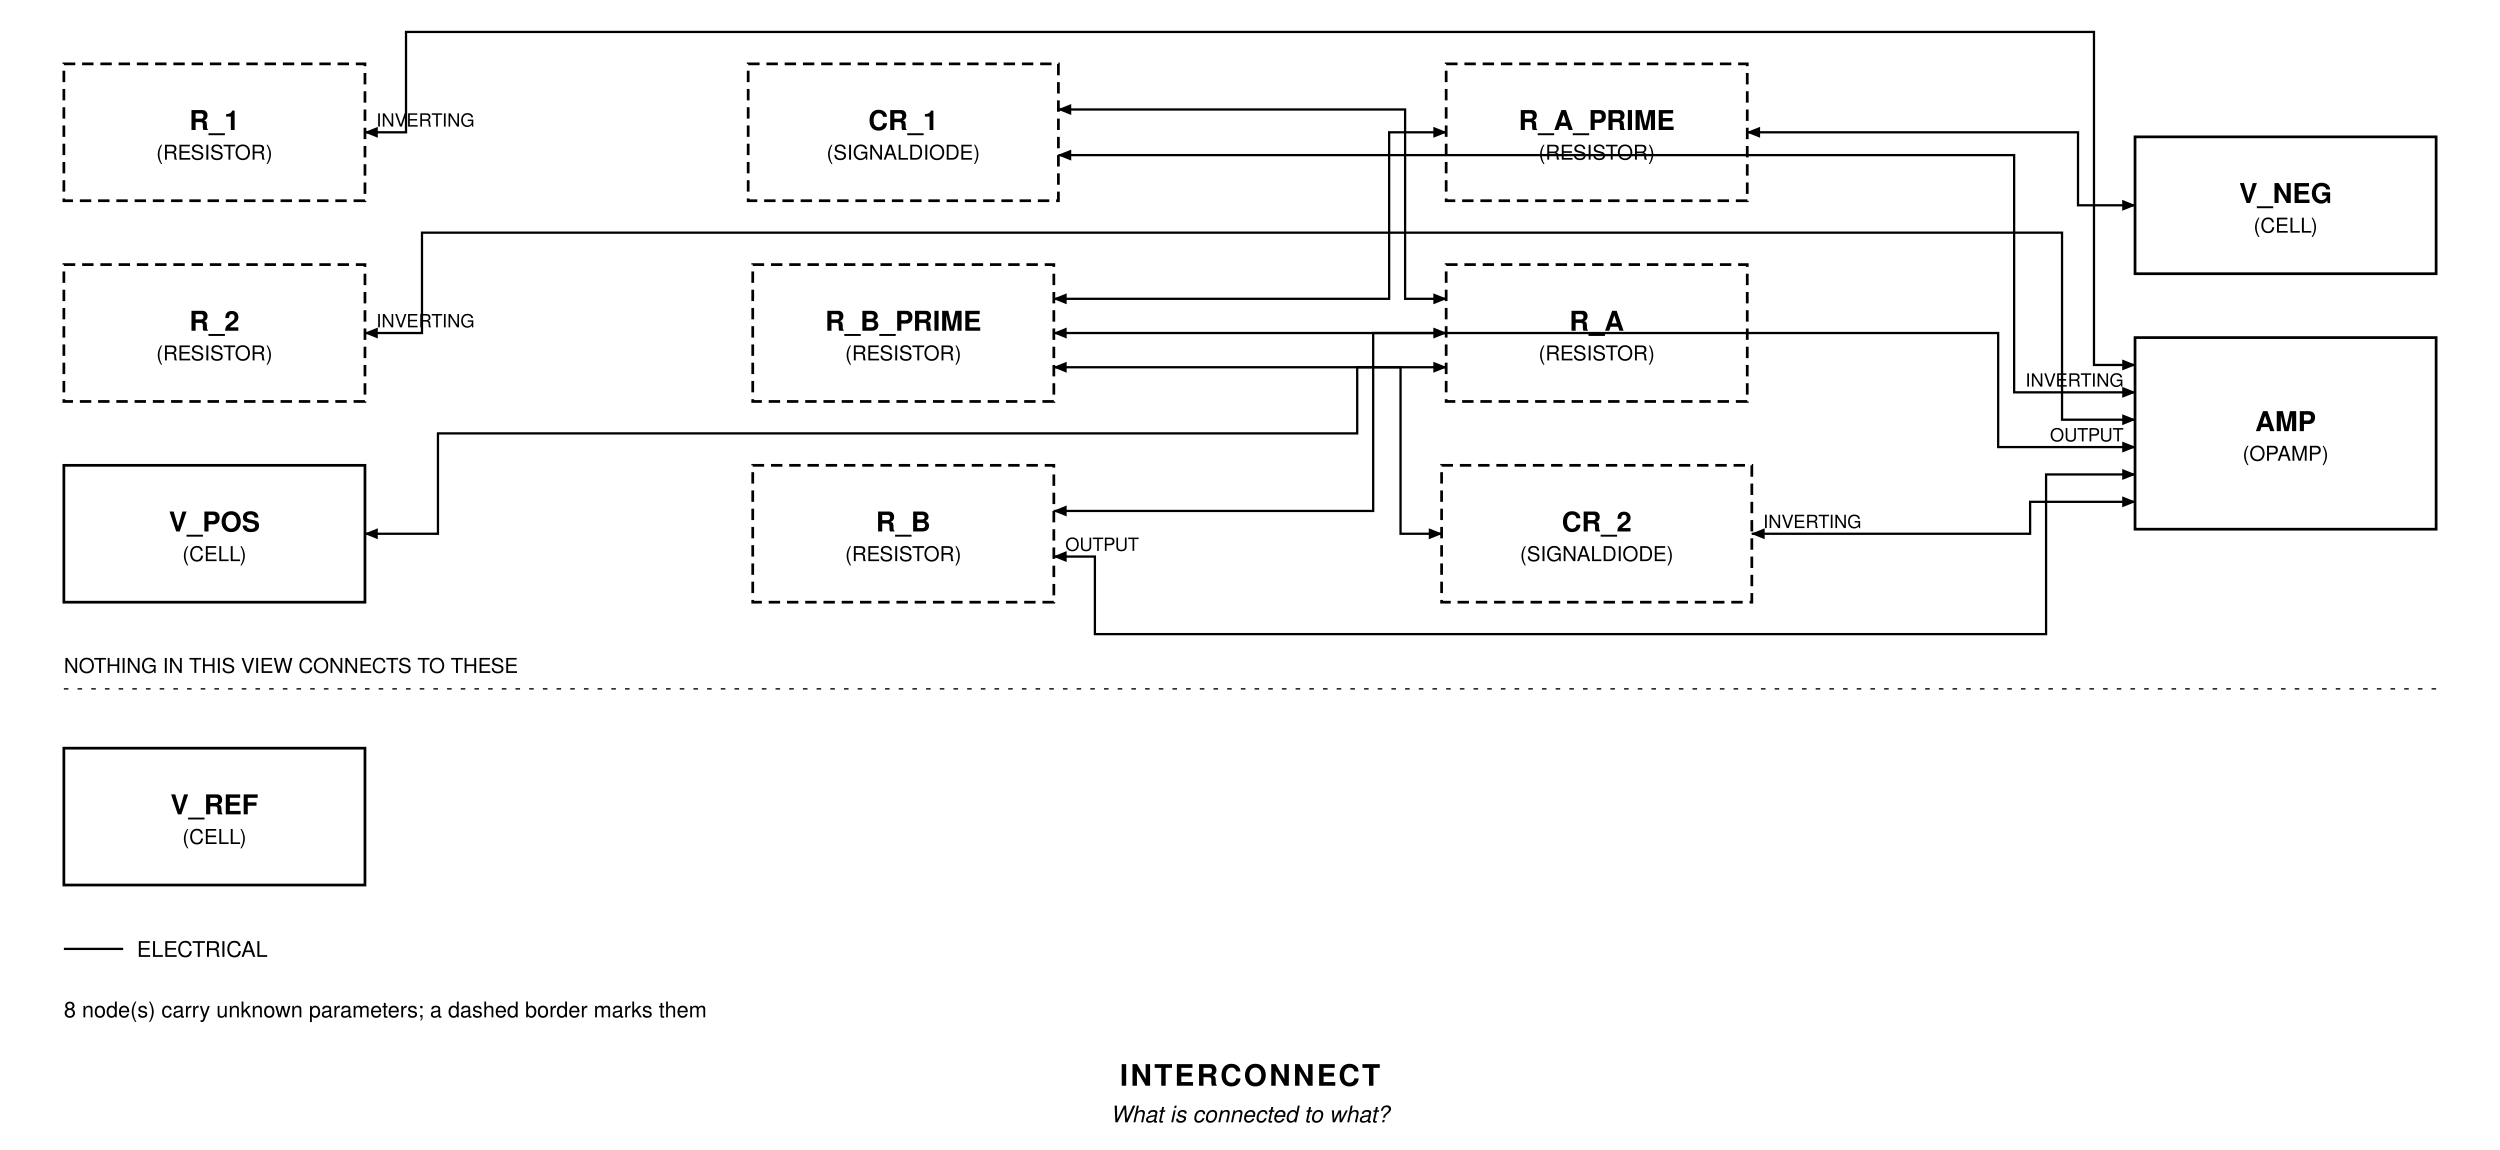
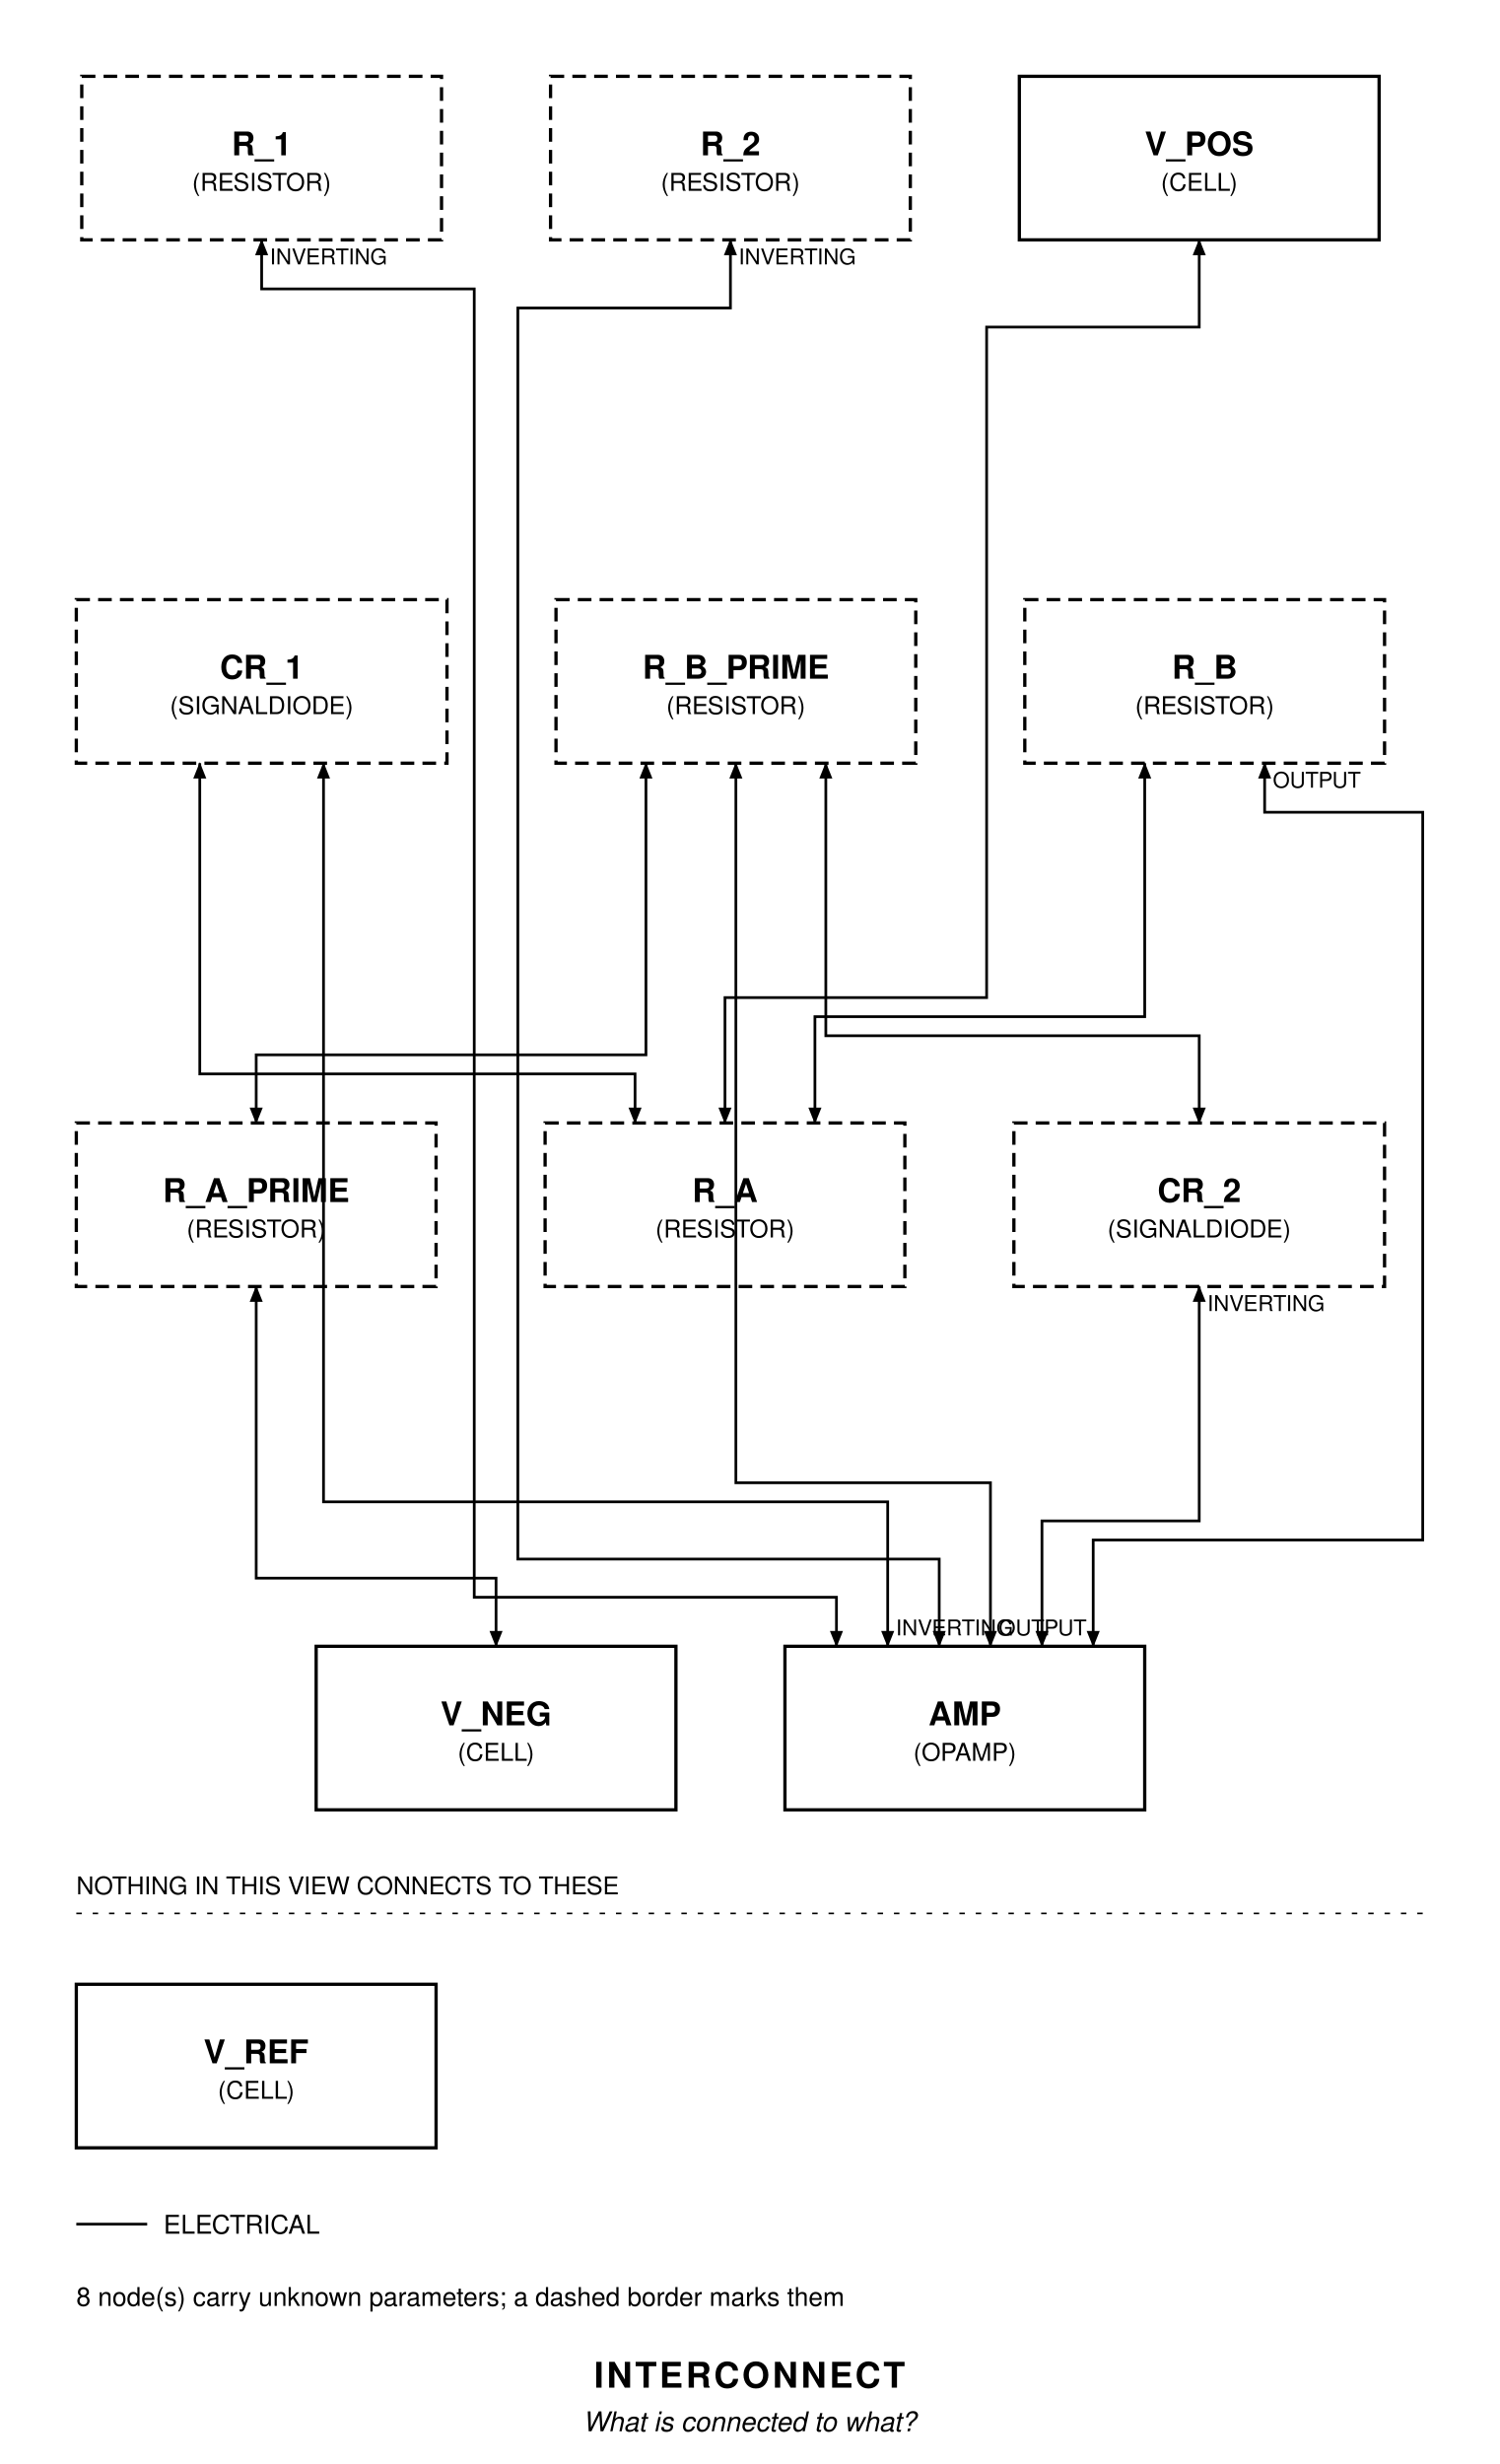
- <svg xmlns="http://www.w3.org/2000/svg" width="1096" height="504" viewBox="0 0 1096 504" font-family="Helvetica, Arial, sans-serif">
+ <svg xmlns="http://www.w3.org/2000/svg" width="550" height="904" viewBox="0 0 550 904" font-family="Helvetica, Arial, sans-serif">
  <defs>
    <marker id="arrow" viewBox="0 0 8 8" refX="7.5" refY="4" markerWidth="6" markerHeight="6" orient="auto-start-reverse">
      <path d="M0,0.8 L8,4 L0,7.2 Z" fill="#000000" />
    </marker>
  </defs>
-   <line x1="28" y1="302" x2="1068" y2="302" stroke="#000000" stroke-width="0.6" stroke-dasharray="2 4" />
-   <text x="28" y="295" font-size="9" fill="#000000">NOTHING IN THIS VIEW CONNECTS TO THESE</text>
-   <polyline points="160.0,58.0 178.0,58.0 178.0,14.0 918.0,14.0 918.0,160.0 936.0,160.0" fill="none" stroke="#000000" stroke-width="1" marker-start="url(#arrow)" marker-end="url(#arrow)" />
-   <polyline points="766.0,58.0 911.0,58.0 911.0,90.0 936.0,90.0" fill="none" stroke="#000000" stroke-width="1" marker-start="url(#arrow)" marker-end="url(#arrow)" />
-   <polyline points="160.0,146.0 185.0,146.0 185.0,102.0 904.0,102.0 904.0,184.0 936.0,184.0" fill="none" stroke="#000000" stroke-width="1" marker-start="url(#arrow)" marker-end="url(#arrow)" />
-   <polyline points="464.0,48.0 616.0,48.0 616.0,131.0 634.0,131.0" fill="none" stroke="#000000" stroke-width="1" marker-start="url(#arrow)" marker-end="url(#arrow)" />
-   <polyline points="462.0,131.0 609.0,131.0 609.0,58.0 634.0,58.0" fill="none" stroke="#000000" stroke-width="1" marker-start="url(#arrow)" marker-end="url(#arrow)" />
-   <polyline points="462.0,161.0 614.0,161.0 614.0,234.0 632.0,234.0" fill="none" stroke="#000000" stroke-width="1" marker-start="url(#arrow)" marker-end="url(#arrow)" />
-   <polyline points="462.0,244.0 480.0,244.0 480.0,278.0 897.0,278.0 897.0,208.0 936.0,208.0" fill="none" stroke="#000000" stroke-width="1" marker-start="url(#arrow)" marker-end="url(#arrow)" />
-   <polyline points="768.0,234.0 890.0,234.0 890.0,220.0 936.0,220.0" fill="none" stroke="#000000" stroke-width="1" marker-start="url(#arrow)" marker-end="url(#arrow)" />
-   <polyline points="634.0,146.0 602.0,146.0 602.0,224.0 462.0,224.0" fill="none" stroke="#000000" stroke-width="1" marker-start="url(#arrow)" marker-end="url(#arrow)" />
-   <polyline points="936.0,172.0 883.0,172.0 883.0,68.0 464.0,68.0" fill="none" stroke="#000000" stroke-width="1" marker-start="url(#arrow)" marker-end="url(#arrow)" />
-   <polyline points="936.0,196.0 876.0,196.0 876.0,146.0 462.0,146.0" fill="none" stroke="#000000" stroke-width="1" marker-start="url(#arrow)" marker-end="url(#arrow)" />
-   <polyline points="160.0,234.0 192.0,234.0 192.0,190.0 595.0,190.0 595.0,161.0 634.0,161.0" fill="none" stroke="#000000" stroke-width="1" marker-start="url(#arrow)" marker-end="url(#arrow)" />
+   <line x1="28" y1="702" x2="522" y2="702" stroke="#000000" stroke-width="0.6" stroke-dasharray="2 4" />
+   <text x="28" y="695" font-size="9" fill="#000000">NOTHING IN THIS VIEW CONNECTS TO THESE</text>
+   <polyline points="96.0,88.0 96.0,106.0 174.0,106.0 174.0,586.0 306.9,586.0 306.9,604.0" fill="none" stroke="#000000" stroke-width="1" marker-start="url(#arrow)" marker-end="url(#arrow)" />
+   <polyline points="94.0,472.0 94.0,579.0 182.0,579.0 182.0,604.0" fill="none" stroke="#000000" stroke-width="1" marker-start="url(#arrow)" marker-end="url(#arrow)" />
+   <polyline points="268.0,88.0 268.0,113.0 190.0,113.0 190.0,572.0 344.6,572.0 344.6,604.0" fill="none" stroke="#000000" stroke-width="1" marker-start="url(#arrow)" marker-end="url(#arrow)" />
+   <polyline points="73.3,280.0 73.3,394.0 233.0,394.0 233.0,412.0" fill="none" stroke="#000000" stroke-width="1" marker-start="url(#arrow)" marker-end="url(#arrow)" />
+   <polyline points="237.0,280.0 237.0,387.0 94.0,387.0 94.0,412.0" fill="none" stroke="#000000" stroke-width="1" marker-start="url(#arrow)" marker-end="url(#arrow)" />
+   <polyline points="303.0,280.0 303.0,380.0 440.0,380.0 440.0,412.0" fill="none" stroke="#000000" stroke-width="1" marker-start="url(#arrow)" marker-end="url(#arrow)" />
+   <polyline points="464.0,280.0 464.0,298.0 522.0,298.0 522.0,565.0 401.1,565.0 401.1,604.0" fill="none" stroke="#000000" stroke-width="1" marker-start="url(#arrow)" marker-end="url(#arrow)" />
+   <polyline points="440.0,472.0 440.0,558.0 382.3,558.0 382.3,604.0" fill="none" stroke="#000000" stroke-width="1" marker-start="url(#arrow)" marker-end="url(#arrow)" />
+   <polyline points="299.0,412.0 299.0,373.0 420.0,373.0 420.0,280.0" fill="none" stroke="#000000" stroke-width="1" marker-start="url(#arrow)" marker-end="url(#arrow)" />
+   <polyline points="325.7,604.0 325.7,551.0 118.7,551.0 118.7,280.0" fill="none" stroke="#000000" stroke-width="1" marker-start="url(#arrow)" marker-end="url(#arrow)" />
+   <polyline points="363.4,604.0 363.4,544.0 270.0,544.0 270.0,280.0" fill="none" stroke="#000000" stroke-width="1" marker-start="url(#arrow)" marker-end="url(#arrow)" />
+   <polyline points="440.0,88.0 440.0,120.0 362.0,120.0 362.0,366.0 266.0,366.0 266.0,412.0" fill="none" stroke="#000000" stroke-width="1" marker-start="url(#arrow)" marker-end="url(#arrow)" />
  <g>
-     <rect x="28" y="28" width="132" height="60" fill="none" stroke="#000000" stroke-width="1.2" stroke-dasharray="5 3" />
-     <text x="94" y="57.0" text-anchor="middle" font-size="12" font-weight="bold" fill="#000000">R_1</text>
-     <text x="94" y="70.0" text-anchor="middle" font-size="9" fill="#000000">(RESISTOR)</text>
+     <rect x="30" y="28" width="132" height="60" fill="none" stroke="#000000" stroke-width="1.2" stroke-dasharray="5 3" />
+     <text x="96" y="57.0" text-anchor="middle" font-size="12" font-weight="bold" fill="#000000">R_1</text>
+     <text x="96" y="70.0" text-anchor="middle" font-size="9" fill="#000000">(RESISTOR)</text>
  </g>
  <g>
-     <rect x="634" y="28" width="132" height="60" fill="none" stroke="#000000" stroke-width="1.2" stroke-dasharray="5 3" />
-     <text x="700" y="57.0" text-anchor="middle" font-size="12" font-weight="bold" fill="#000000">R_A_PRIME</text>
-     <text x="700" y="70.0" text-anchor="middle" font-size="9" fill="#000000">(RESISTOR)</text>
+     <rect x="28" y="412" width="132" height="60" fill="none" stroke="#000000" stroke-width="1.2" stroke-dasharray="5 3" />
+     <text x="94" y="441.0" text-anchor="middle" font-size="12" font-weight="bold" fill="#000000">R_A_PRIME</text>
+     <text x="94" y="454.0" text-anchor="middle" font-size="9" fill="#000000">(RESISTOR)</text>
  </g>
  <g>
-     <rect x="28" y="116" width="132" height="60" fill="none" stroke="#000000" stroke-width="1.2" stroke-dasharray="5 3" />
-     <text x="94" y="145.0" text-anchor="middle" font-size="12" font-weight="bold" fill="#000000">R_2</text>
-     <text x="94" y="158.0" text-anchor="middle" font-size="9" fill="#000000">(RESISTOR)</text>
+     <rect x="202" y="28" width="132" height="60" fill="none" stroke="#000000" stroke-width="1.2" stroke-dasharray="5 3" />
+     <text x="268" y="57.0" text-anchor="middle" font-size="12" font-weight="bold" fill="#000000">R_2</text>
+     <text x="268" y="70.0" text-anchor="middle" font-size="9" fill="#000000">(RESISTOR)</text>
  </g>
  <g>
-     <rect x="328" y="28" width="136" height="60" fill="none" stroke="#000000" stroke-width="1.2" stroke-dasharray="5 3" />
-     <text x="396" y="57.0" text-anchor="middle" font-size="12" font-weight="bold" fill="#000000">CR_1</text>
-     <text x="396" y="70.0" text-anchor="middle" font-size="9" fill="#000000">(SIGNALDIODE)</text>
+     <rect x="28" y="220" width="136" height="60" fill="none" stroke="#000000" stroke-width="1.2" stroke-dasharray="5 3" />
+     <text x="96" y="249.0" text-anchor="middle" font-size="12" font-weight="bold" fill="#000000">CR_1</text>
+     <text x="96" y="262.0" text-anchor="middle" font-size="9" fill="#000000">(SIGNALDIODE)</text>
  </g>
  <g>
-     <rect x="330" y="116" width="132" height="60" fill="none" stroke="#000000" stroke-width="1.2" stroke-dasharray="5 3" />
-     <text x="396" y="145.0" text-anchor="middle" font-size="12" font-weight="bold" fill="#000000">R_B_PRIME</text>
-     <text x="396" y="158.0" text-anchor="middle" font-size="9" fill="#000000">(RESISTOR)</text>
+     <rect x="204" y="220" width="132" height="60" fill="none" stroke="#000000" stroke-width="1.2" stroke-dasharray="5 3" />
+     <text x="270" y="249.0" text-anchor="middle" font-size="12" font-weight="bold" fill="#000000">R_B_PRIME</text>
+     <text x="270" y="262.0" text-anchor="middle" font-size="9" fill="#000000">(RESISTOR)</text>
  </g>
  <g>
-     <rect x="330" y="204" width="132" height="60" fill="none" stroke="#000000" stroke-width="1.2" stroke-dasharray="5 3" />
-     <text x="396" y="233.0" text-anchor="middle" font-size="12" font-weight="bold" fill="#000000">R_B</text>
-     <text x="396" y="246.0" text-anchor="middle" font-size="9" fill="#000000">(RESISTOR)</text>
+     <rect x="376" y="220" width="132" height="60" fill="none" stroke="#000000" stroke-width="1.2" stroke-dasharray="5 3" />
+     <text x="442" y="249.0" text-anchor="middle" font-size="12" font-weight="bold" fill="#000000">R_B</text>
+     <text x="442" y="262.0" text-anchor="middle" font-size="9" fill="#000000">(RESISTOR)</text>
  </g>
  <g>
-     <rect x="936" y="60" width="132" height="60" fill="none" stroke="#000000" stroke-width="1.2" />
-     <text x="1002" y="89.0" text-anchor="middle" font-size="12" font-weight="bold" fill="#000000">V_NEG</text>
-     <text x="1002" y="102.0" text-anchor="middle" font-size="9" fill="#000000">(CELL)</text>
+     <rect x="116" y="604" width="132" height="60" fill="none" stroke="#000000" stroke-width="1.2" />
+     <text x="182" y="633.0" text-anchor="middle" font-size="12" font-weight="bold" fill="#000000">V_NEG</text>
+     <text x="182" y="646.0" text-anchor="middle" font-size="9" fill="#000000">(CELL)</text>
  </g>
  <g>
-     <rect x="28" y="328" width="132" height="60" fill="none" stroke="#000000" stroke-width="1.2" />
-     <text x="94" y="357.0" text-anchor="middle" font-size="12" font-weight="bold" fill="#000000">V_REF</text>
-     <text x="94" y="370.0" text-anchor="middle" font-size="9" fill="#000000">(CELL)</text>
+     <rect x="28" y="728" width="132" height="60" fill="none" stroke="#000000" stroke-width="1.2" />
+     <text x="94" y="757.0" text-anchor="middle" font-size="12" font-weight="bold" fill="#000000">V_REF</text>
+     <text x="94" y="770.0" text-anchor="middle" font-size="9" fill="#000000">(CELL)</text>
  </g>
  <g>
-     <rect x="632" y="204" width="136" height="60" fill="none" stroke="#000000" stroke-width="1.2" stroke-dasharray="5 3" />
-     <text x="700" y="233.0" text-anchor="middle" font-size="12" font-weight="bold" fill="#000000">CR_2</text>
-     <text x="700" y="246.0" text-anchor="middle" font-size="9" fill="#000000">(SIGNALDIODE)</text>
+     <rect x="372" y="412" width="136" height="60" fill="none" stroke="#000000" stroke-width="1.2" stroke-dasharray="5 3" />
+     <text x="440" y="441.0" text-anchor="middle" font-size="12" font-weight="bold" fill="#000000">CR_2</text>
+     <text x="440" y="454.0" text-anchor="middle" font-size="9" fill="#000000">(SIGNALDIODE)</text>
  </g>
  <g>
-     <rect x="634" y="116" width="132" height="60" fill="none" stroke="#000000" stroke-width="1.2" stroke-dasharray="5 3" />
-     <text x="700" y="145.0" text-anchor="middle" font-size="12" font-weight="bold" fill="#000000">R_A</text>
-     <text x="700" y="158.0" text-anchor="middle" font-size="9" fill="#000000">(RESISTOR)</text>
+     <rect x="200" y="412" width="132" height="60" fill="none" stroke="#000000" stroke-width="1.2" stroke-dasharray="5 3" />
+     <text x="266" y="441.0" text-anchor="middle" font-size="12" font-weight="bold" fill="#000000">R_A</text>
+     <text x="266" y="454.0" text-anchor="middle" font-size="9" fill="#000000">(RESISTOR)</text>
  </g>
  <g>
-     <rect x="936" y="148" width="132" height="84" fill="none" stroke="#000000" stroke-width="1.2" />
-     <text x="1002" y="189.0" text-anchor="middle" font-size="12" font-weight="bold" fill="#000000">AMP</text>
-     <text x="1002" y="202.0" text-anchor="middle" font-size="9" fill="#000000">(OPAMP)</text>
+     <rect x="288" y="604" width="132" height="60" fill="none" stroke="#000000" stroke-width="1.2" />
+     <text x="354" y="633.0" text-anchor="middle" font-size="12" font-weight="bold" fill="#000000">AMP</text>
+     <text x="354" y="646.0" text-anchor="middle" font-size="9" fill="#000000">(OPAMP)</text>
  </g>
  <g>
-     <rect x="28" y="204" width="132" height="60" fill="none" stroke="#000000" stroke-width="1.2" />
-     <text x="94" y="233.0" text-anchor="middle" font-size="12" font-weight="bold" fill="#000000">V_POS</text>
-     <text x="94" y="246.0" text-anchor="middle" font-size="9" fill="#000000">(CELL)</text>
+     <rect x="374" y="28" width="132" height="60" fill="none" stroke="#000000" stroke-width="1.2" />
+     <text x="440" y="57.0" text-anchor="middle" font-size="12" font-weight="bold" fill="#000000">V_POS</text>
+     <text x="440" y="70.0" text-anchor="middle" font-size="9" fill="#000000">(CELL)</text>
  </g>
-   <text x="165.0" y="55.5" text-anchor="start" font-size="8" fill="#000000">INVERTING</text>
-   <text x="165.0" y="143.5" text-anchor="start" font-size="8" fill="#000000">INVERTING</text>
-   <text x="467.0" y="241.5" text-anchor="start" font-size="8" fill="#000000">OUTPUT</text>
-   <text x="773.0" y="231.5" text-anchor="start" font-size="8" fill="#000000">INVERTING</text>
-   <text x="931.0" y="169.5" text-anchor="end" font-size="8" fill="#000000">INVERTING</text>
-   <text x="931.0" y="193.5" text-anchor="end" font-size="8" fill="#000000">OUTPUT</text>
-   <line x1="28" y1="416" x2="54" y2="416" stroke="#000000" stroke-width="1" />
-   <text x="60" y="419.5" font-size="9.5" fill="#000000">ELECTRICAL</text>
-   <text x="28" y="446" font-size="9.5" fill="#000000">8 node(s) carry unknown parameters; a dashed border marks them</text>
-   <text x="548.0" y="476" text-anchor="middle" font-size="13" font-weight="bold" letter-spacing="0.08em" fill="#000000">INTERCONNECT</text>
-   <text x="548.0" y="492" text-anchor="middle" font-size="10" font-style="italic" fill="#000000">What is connected to what?</text>
+   <text x="99.0" y="97.0" text-anchor="start" font-size="8" fill="#000000">INVERTING</text>
+   <text x="271.0" y="97.0" text-anchor="start" font-size="8" fill="#000000">INVERTING</text>
+   <text x="467.0" y="289.0" text-anchor="start" font-size="8" fill="#000000">OUTPUT</text>
+   <text x="443.0" y="481.0" text-anchor="start" font-size="8" fill="#000000">INVERTING</text>
+   <text x="328.7" y="600.0" text-anchor="start" font-size="8" fill="#000000">INVERTING</text>
+   <text x="366.4" y="600.0" text-anchor="start" font-size="8" fill="#000000">OUTPUT</text>
+   <line x1="28" y1="816" x2="54" y2="816" stroke="#000000" stroke-width="1" />
+   <text x="60" y="819.5" font-size="9.5" fill="#000000">ELECTRICAL</text>
+   <text x="28" y="846" font-size="9.5" fill="#000000">8 node(s) carry unknown parameters; a dashed border marks them</text>
+   <text x="275.0" y="876" text-anchor="middle" font-size="13" font-weight="bold" letter-spacing="0.08em" fill="#000000">INTERCONNECT</text>
+   <text x="275.0" y="892" text-anchor="middle" font-size="10" font-style="italic" fill="#000000">What is connected to what?</text>
</svg>
